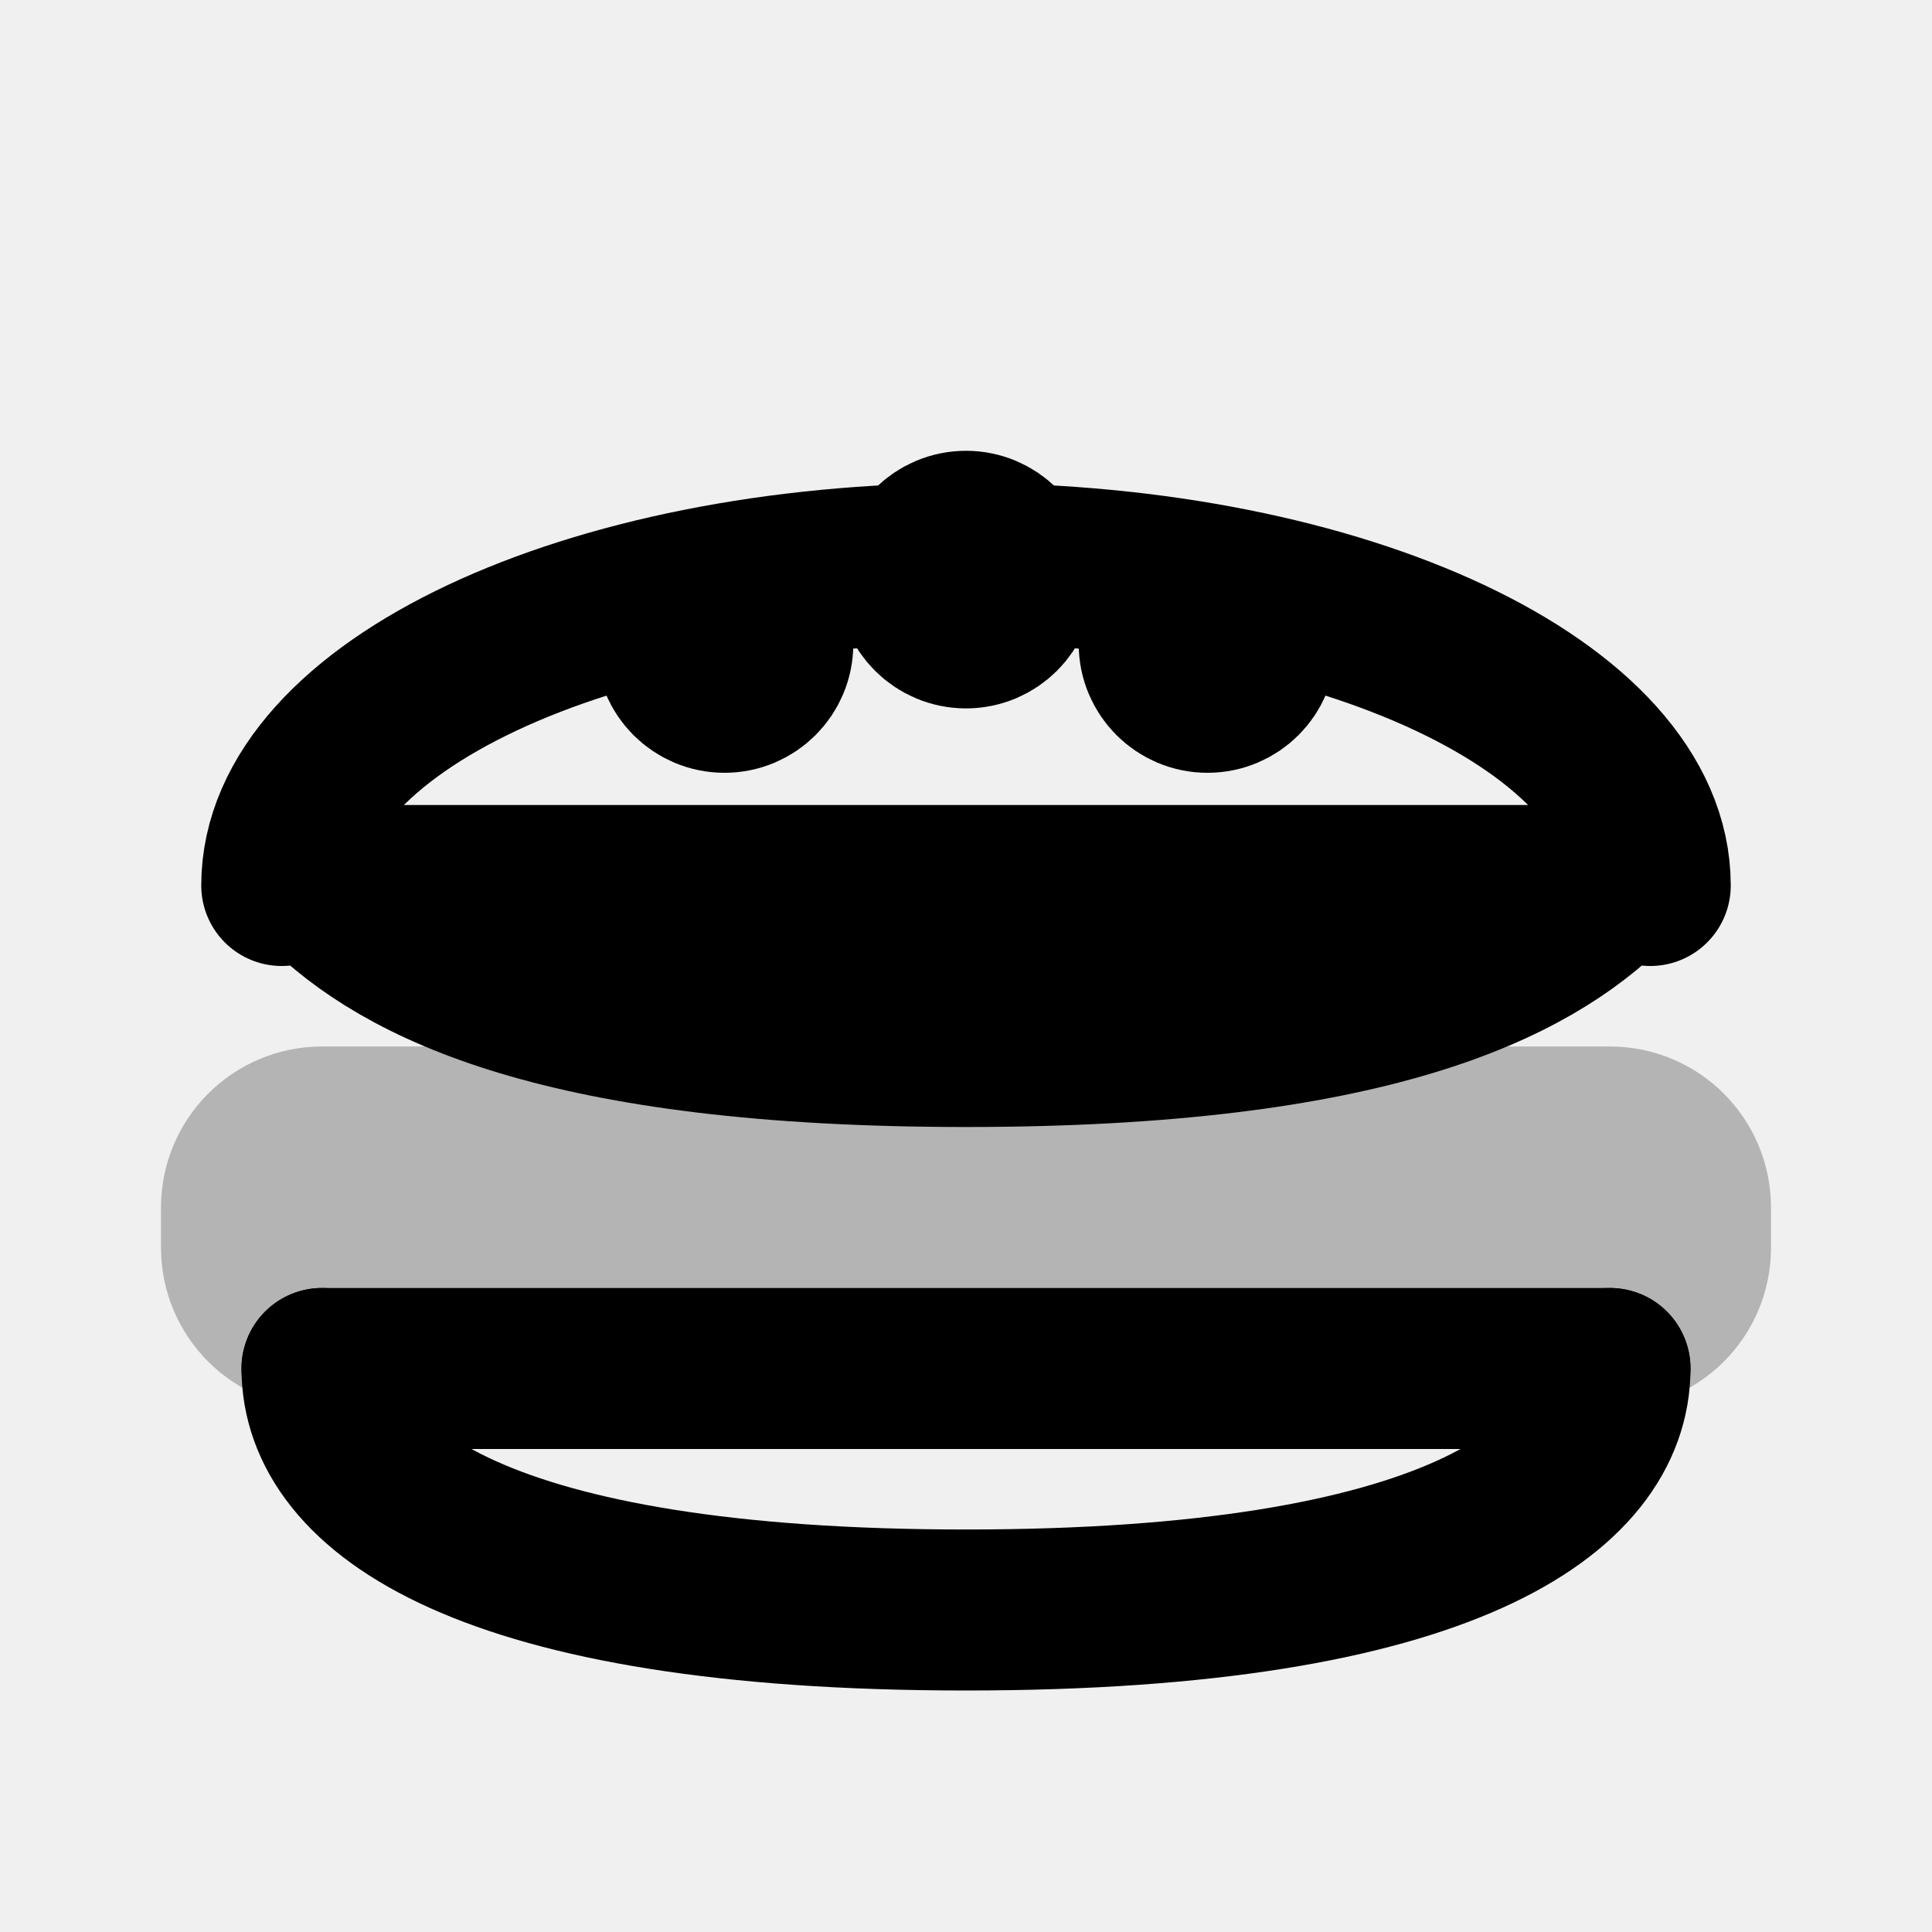
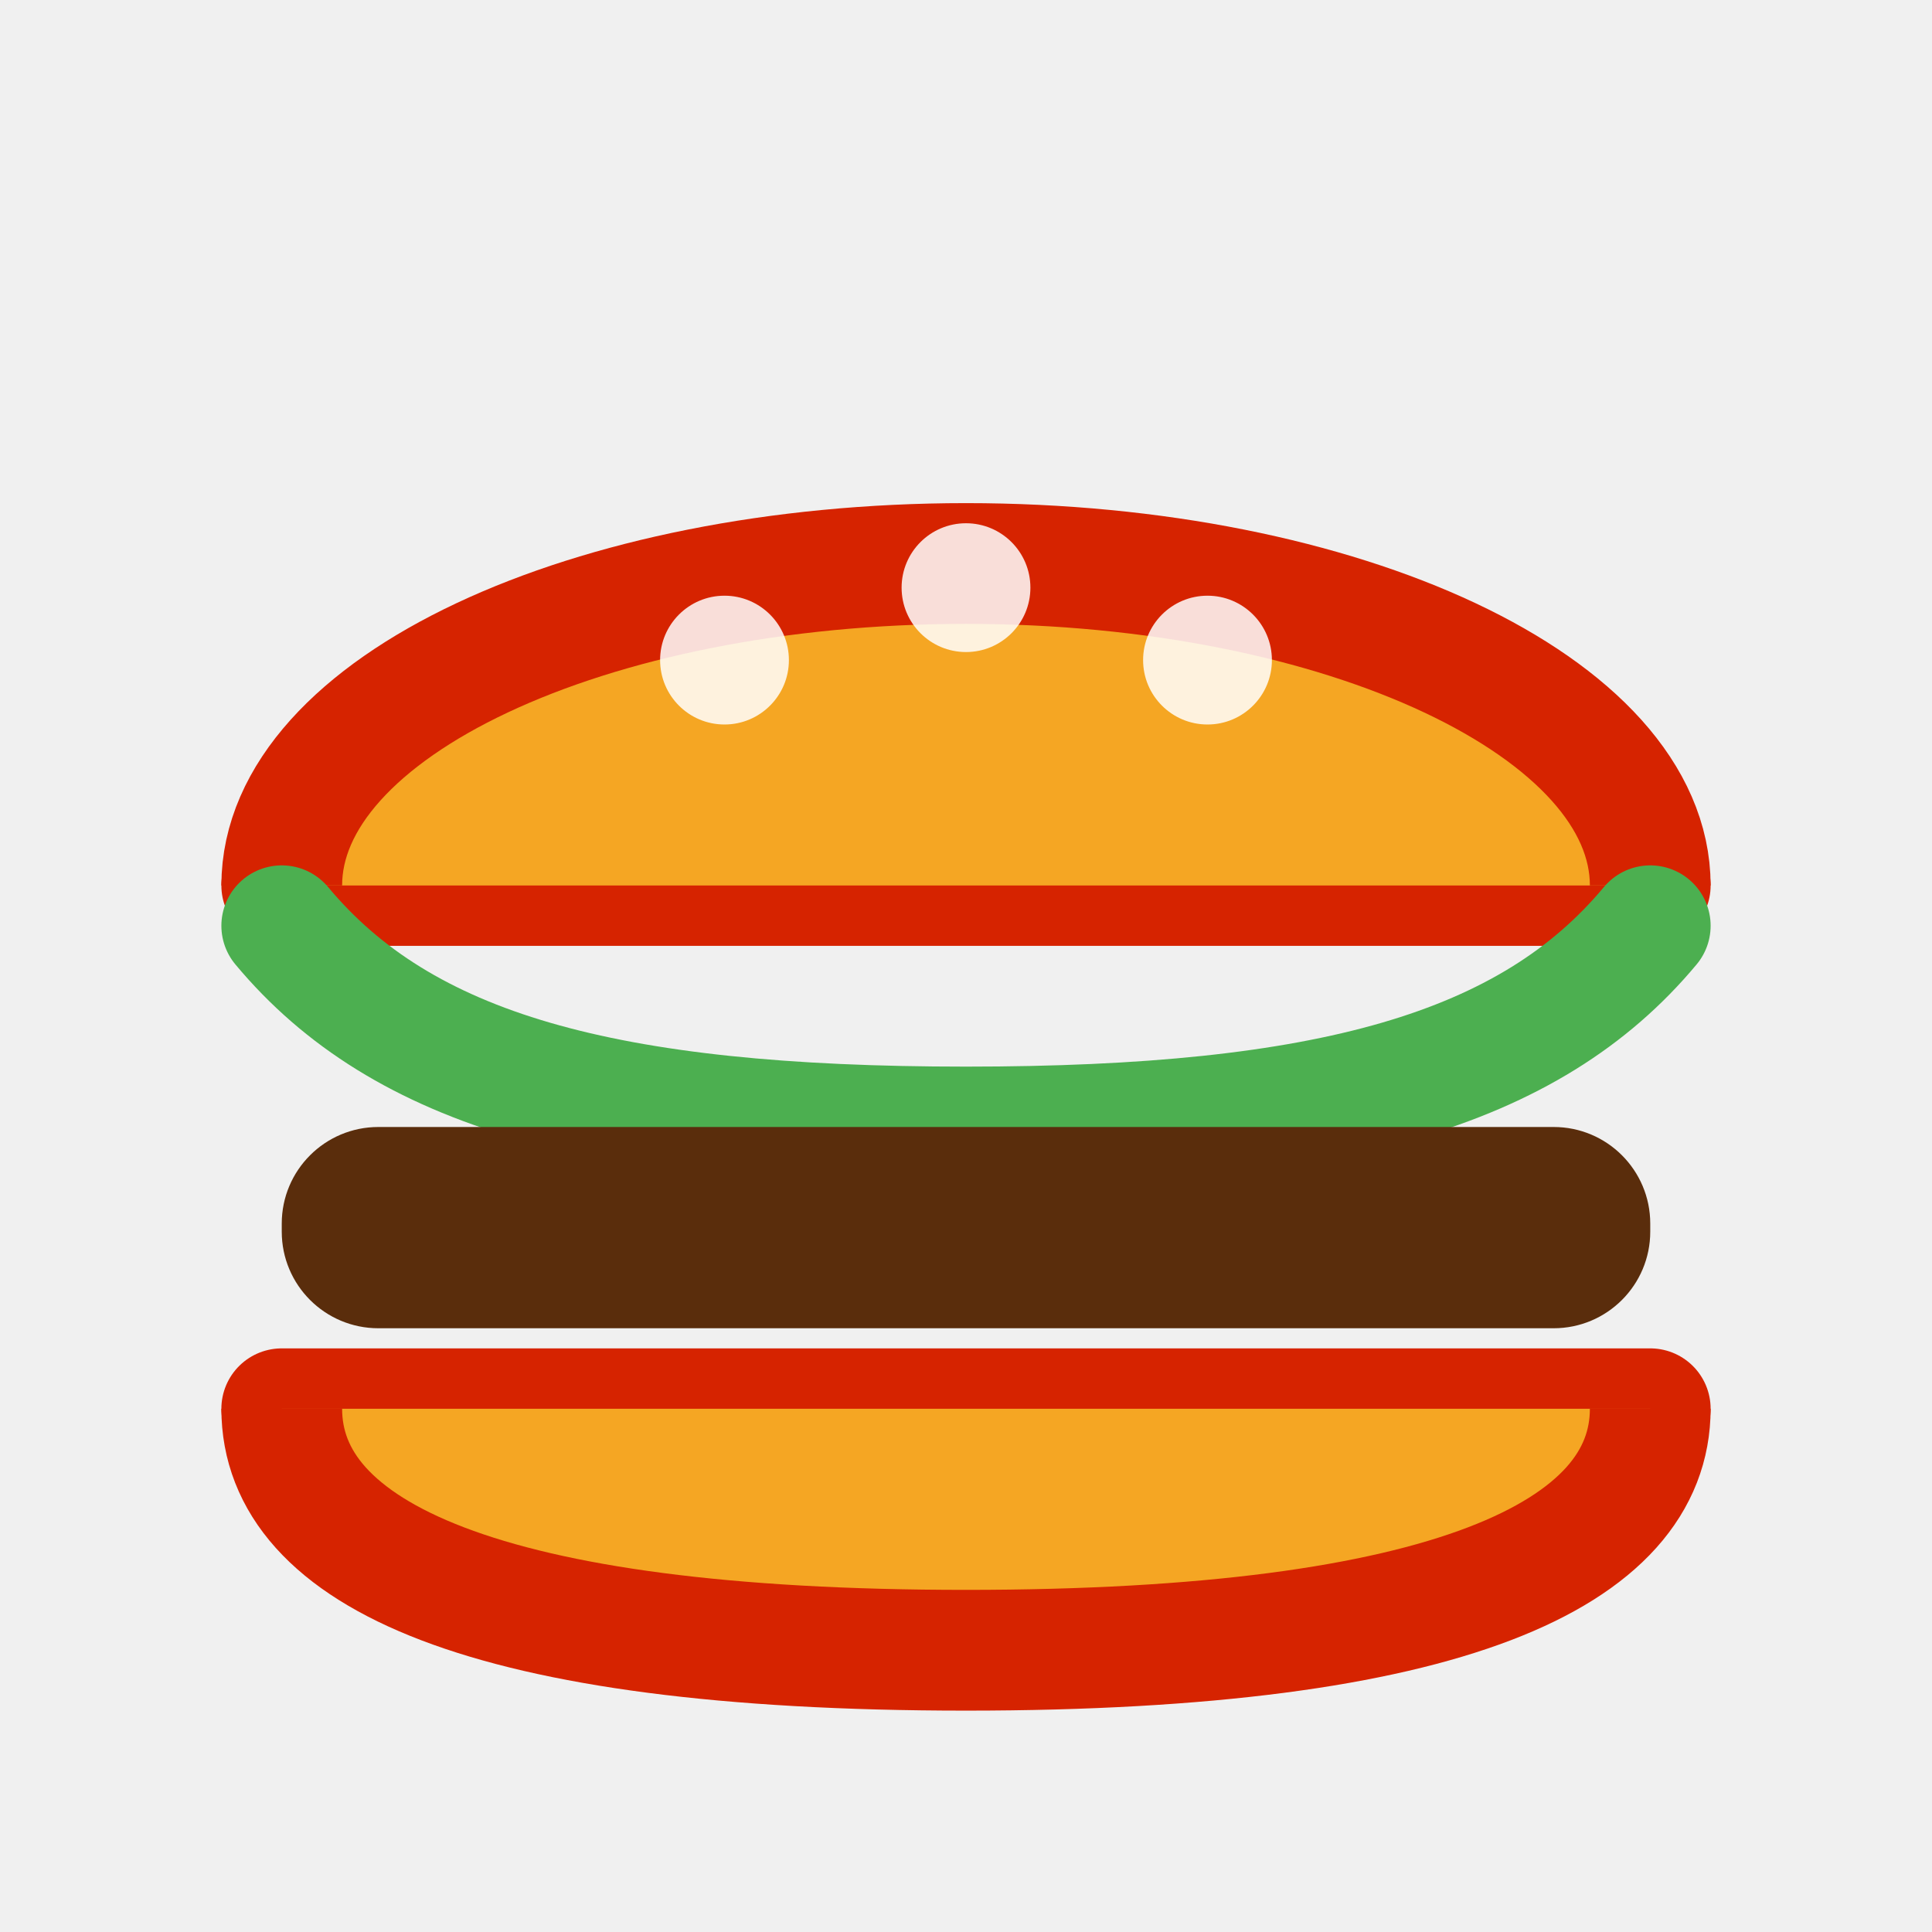
- <svg xmlns="http://www.w3.org/2000/svg" width="24" height="24" viewBox="0 0 24 24" fill="none" stroke="currentColor" stroke-width="2" stroke-linecap="round" stroke-linejoin="round">
-   <path d="M4 11h16" />
-   <path d="M3.5 11a8.5 4 0 0 1 17 0" />
-   <path d="M4 11c1 1 3 2 8 2s7-1 8-2" />
-   <rect x="3" y="14" width="18" rx="1" ry="1" height="2.5" fill="currentColor" opacity="0.25" />
-   <path d="M4 17h16" />
-   <path d="M4 17c0 1.5 2 3 8 3s8-1.5 8-3" />
-   <circle cx="9" cy="8" r="0.6" fill="currentColor" />
-   <circle cx="12" cy="7.2" r="0.6" fill="currentColor" />
-   <circle cx="15" cy="8" r="0.6" fill="currentColor" />
+ <svg xmlns="http://www.w3.org/2000/svg" width="24" height="24" viewBox="0 0 24 24" fill="none">
+   <path d="M3.5 11h17" stroke="#D62300" stroke-width="1.5" stroke-linecap="round" />
+   <path d="M3.5 11a8.5 4 0 0 1 17 0" fill="#F5A623" stroke="#D62300" stroke-width="1.5" />
+   <circle cx="9" cy="8.2" r="0.8" fill="#fff" opacity="0.85" />
+   <circle cx="12" cy="7.3" r="0.8" fill="#fff" opacity="0.85" />
+   <circle cx="15" cy="8.2" r="0.8" fill="#fff" opacity="0.85" />
+   <path d="M3.5 11.5c1.5 1.8 4 2.5 8.5 2.5s7-0.7 8.5-2.5" stroke="#4CAF50" stroke-width="1.5" stroke-linecap="round" fill="none" />
+   <rect x="3.5" y="14" width="17" height="2.5" rx="1.2" fill="#5A2D0C" />
+   <path d="M3.5 17.5h17" stroke="#D62300" stroke-width="1.5" stroke-linecap="round" />
+   <path d="M3.5 17.5c0 1.8 2.5 3 8.5 3s8.5-1.2 8.5-3" fill="#F5A623" stroke="#D62300" stroke-width="1.5" />
</svg>
